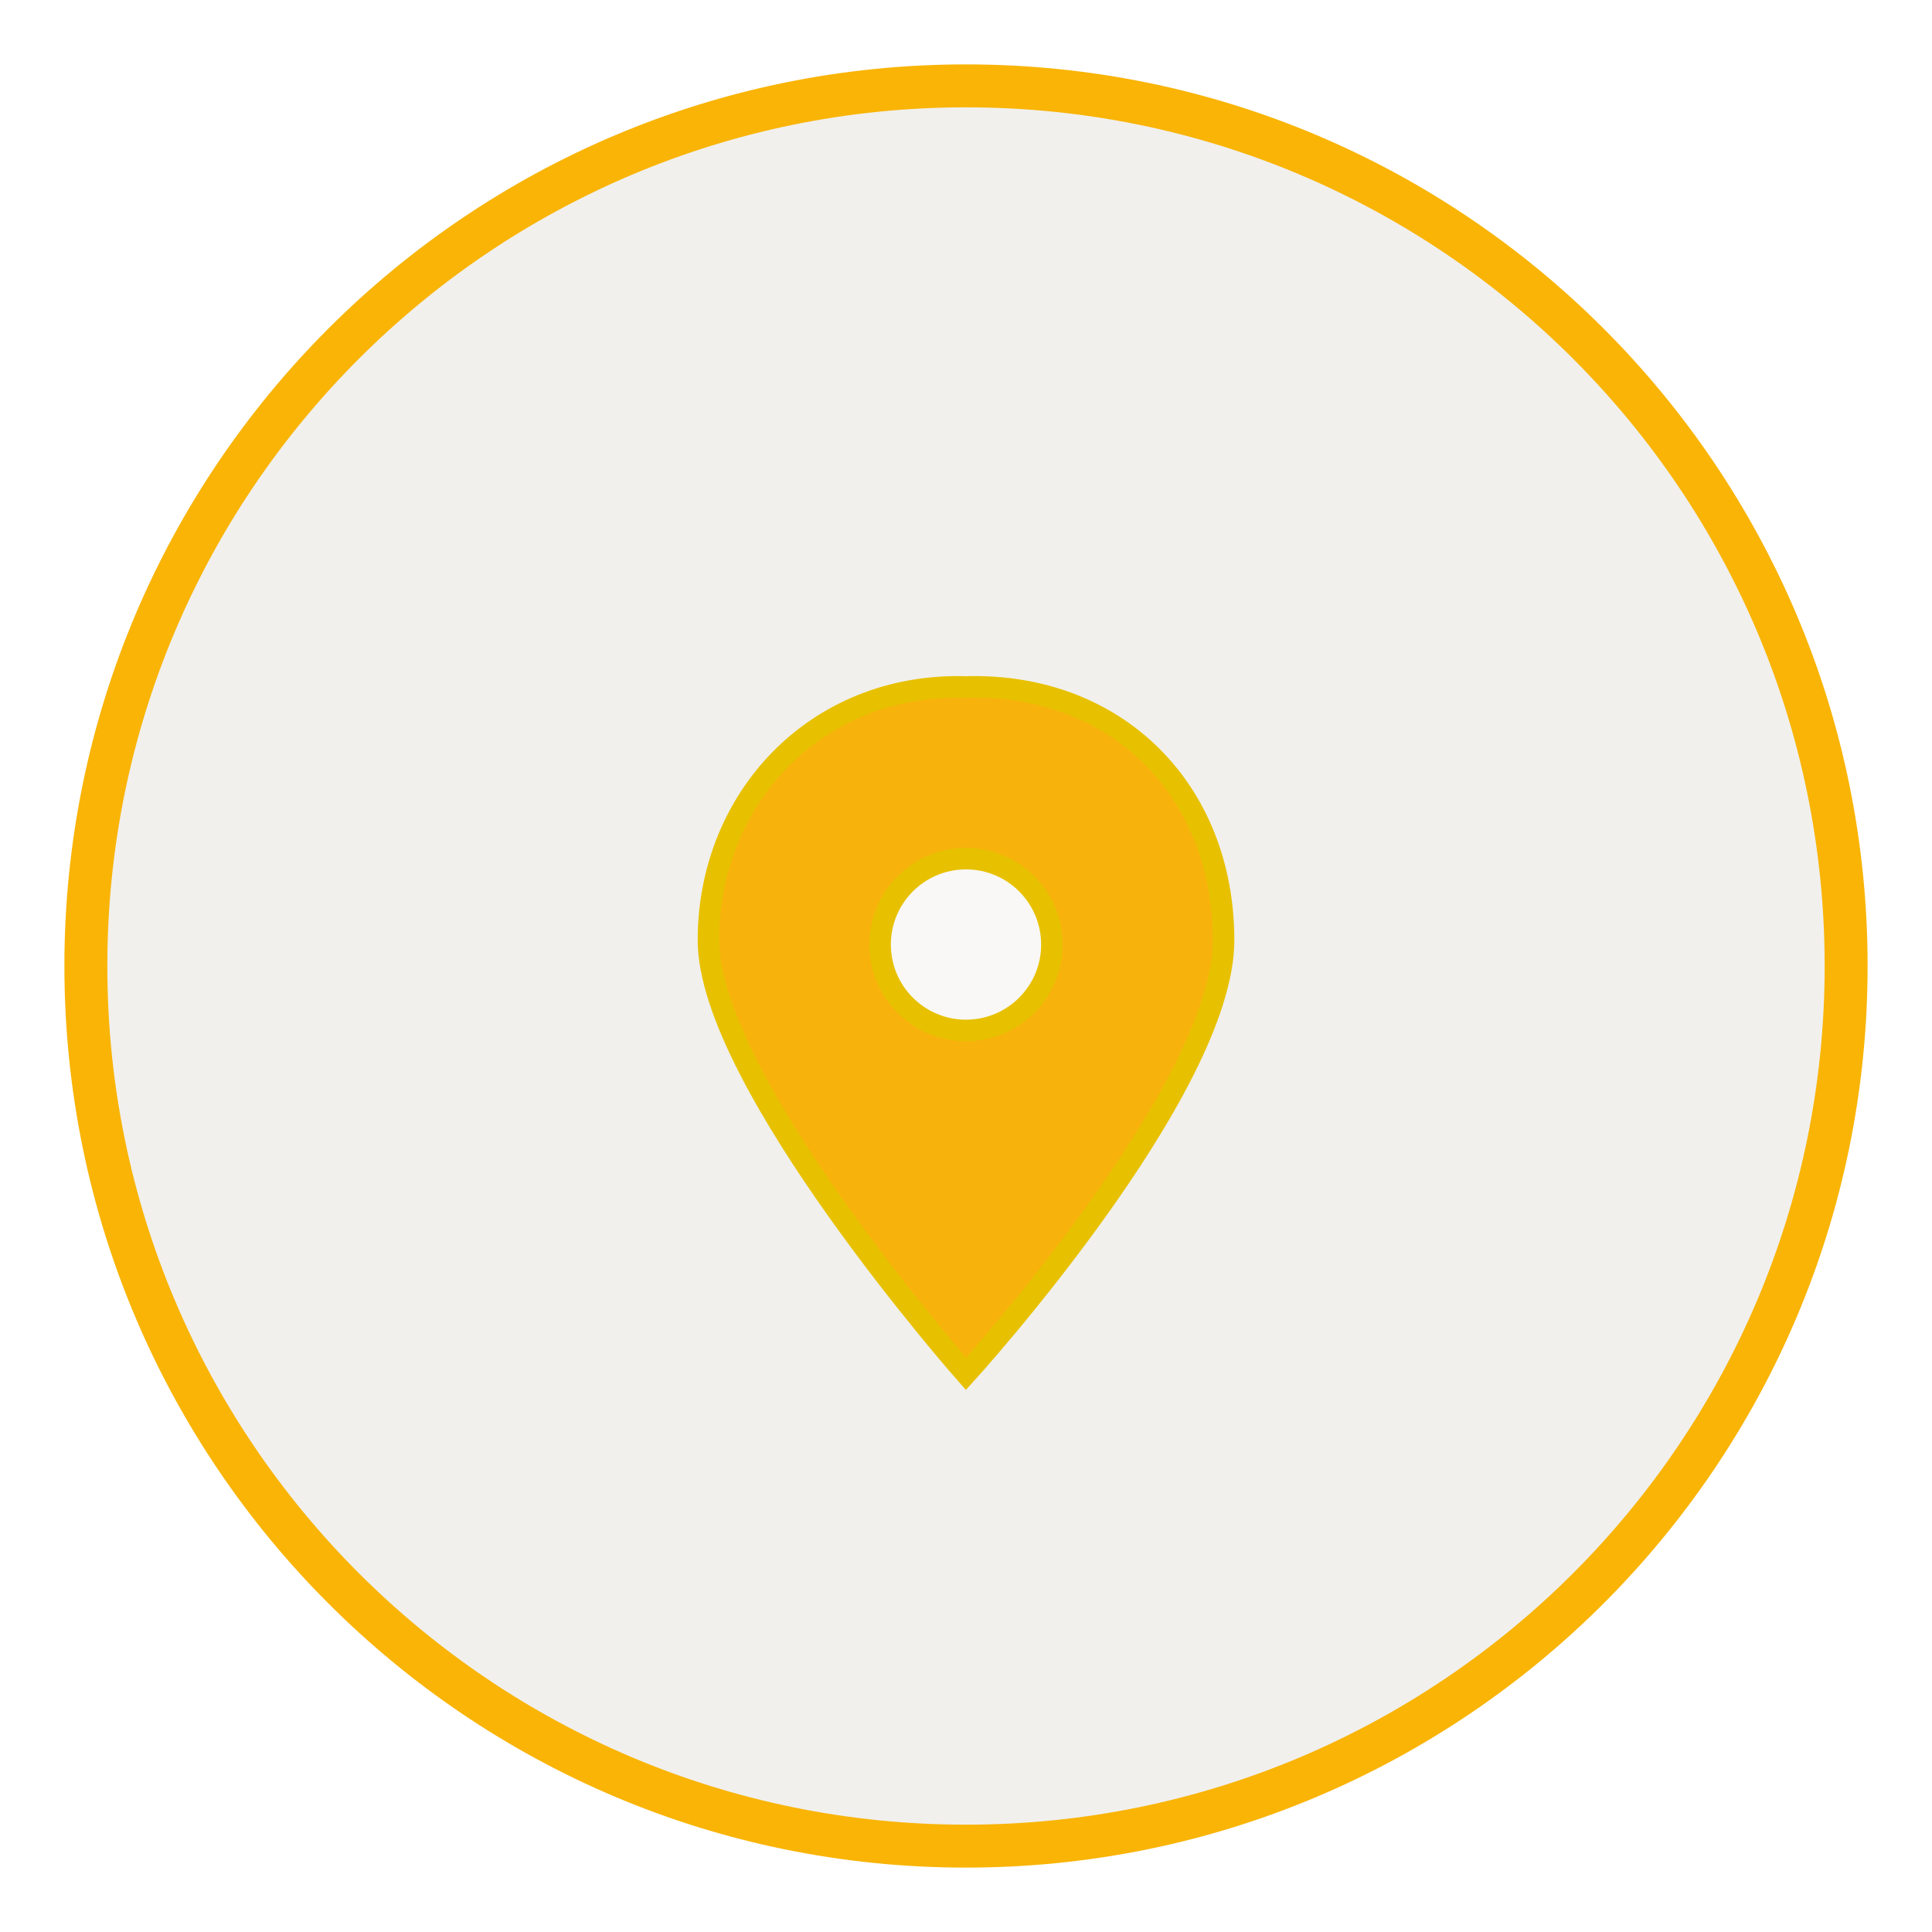
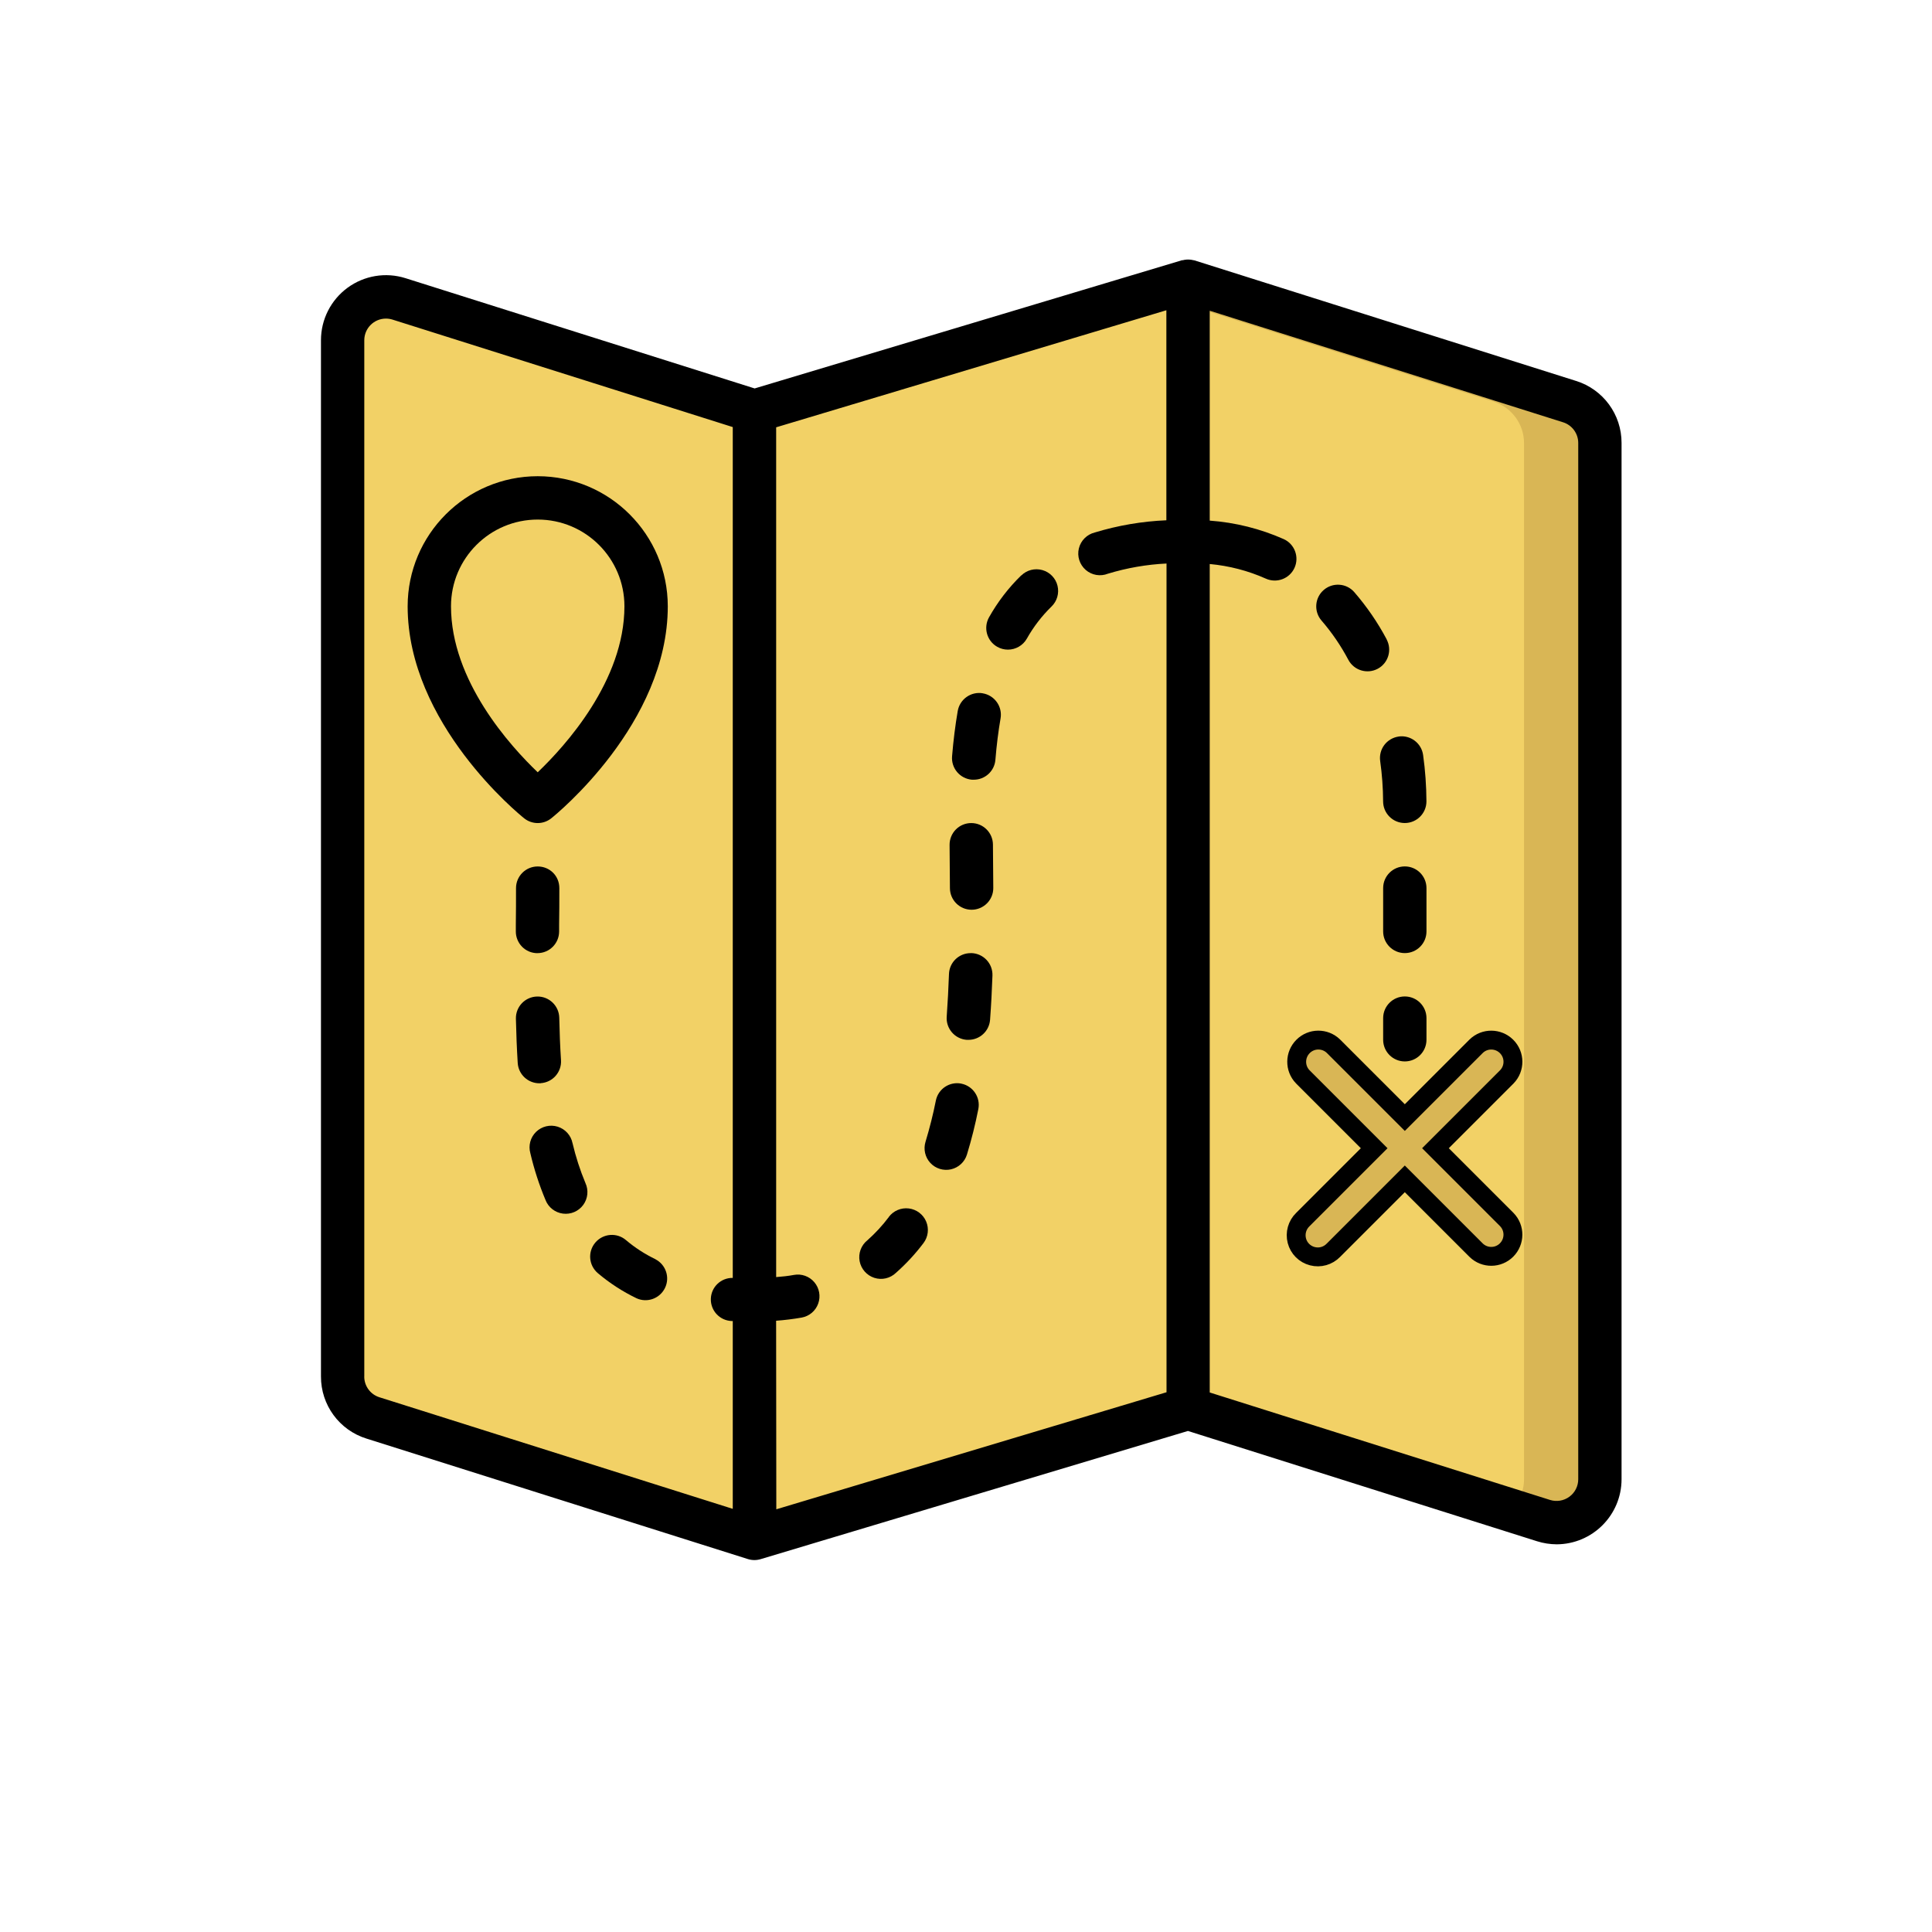
- <svg xmlns="http://www.w3.org/2000/svg" id="Layer_1" data-name="Layer 1" version="1.1" viewBox="0 0 90 90">
+ <svg xmlns="http://www.w3.org/2000/svg" id="Capa_1" version="1.1" viewBox="0 0 512 512">
  <defs>
    <style>
-       .cls-1 {
-         fill: #f7b30b;
+       .st0 {
+         stroke: #000;
+         stroke-miterlimit: 10;
+         stroke-width: 5px;
      }

-       .cls-1, .cls-2 {
-         stroke: #e7c100;
+       .st0, .st1 {
+         fill: #d9b655;
      }

-       .cls-2 {
-         fill: #f9f8f7;
-       }
- 
-       .cls-3 {
-         fill: #f1f0ed;
-         stroke: #f9b406;
-         stroke-width: 2px;
+       .st2 {
+         fill: #f2d166;
      }
    </style>
  </defs>
-   <circle class="cls-3" cx="45" cy="45" r="41" />
-   <g>
-     <path class="cls-1" d="M45,32c-7-.2-12,5.2-12,11.8s12,20.2,12,20.2c0,0,12-13.2,12-20.2s-5-12-12-11.8Z" />
-     <circle class="cls-2" cx="45" cy="44" r="4" />
+   <g id="Page-1">
+     <g id="_x30_29---Map">
+       <path id="Shape" class="st2" d="M199.94,108.97v298.73l-101.11-31.94c-4.79-1.51-8.05-5.95-8.04-10.97V90.18c0-3.66,1.74-7.1,4.69-9.27,2.95-2.17,6.76-2.8,10.25-1.7l94.21,29.76Z" />
+       <path id="Shape1" data-name="Shape" class="st2" d="M314.84,74.5v298.73l-114.9,34.47V108.97l114.9-34.47Z" />
+       <path id="Shape2" data-name="Shape" class="st2" d="M423.99,117.41v274.6c0,3.66-1.74,7.1-4.69,9.27s-6.76,2.8-10.25,1.7l-94.21-29.76V74.5l101.11,31.94c4.79,1.51,8.05,5.95,8.04,10.97Z" />
+       <path id="Shape3" data-name="Shape" class="st1" d="M413.08,106.44l-101.11-31.94v5.45l83.87,26.5c4.79,1.51,8.05,5.95,8.04,10.97v274.6c0,3.46-1.58,6.73-4.28,8.89l6.58,2.08c3.49,1.1,7.3.47,10.25-1.7s4.69-5.61,4.69-9.27V117.41c0-5.02-3.25-9.47-8.04-10.97h0Z" />
+       <path id="Shape4" data-name="Shape" class="st2" d="M171.22,160.67c0,28.72-28.72,51.7-28.72,51.7,0,0-28.72-22.98-28.72-51.7,0-15.86,12.86-28.72,28.72-28.72s28.72,12.86,28.72,28.72Z" />
+       <path id="Shape5" data-name="Shape" class="st0" d="M380.41,304.29l18.92-18.92c2.18-2.25,2.15-5.84-.07-8.05s-5.8-2.25-8.05-.07l-18.92,18.92-18.92-18.92c-2.25-2.18-5.84-2.15-8.05.07s-2.25,5.8-.07,8.05l18.92,18.92-18.92,18.92c-1.49,1.44-2.09,3.58-1.57,5.59s2.09,3.58,4.1,4.1c2.01.53,4.14-.07,5.59-1.57l18.92-18.92,18.92,18.92c2.25,2.18,5.84,2.15,8.05-.07s2.25-5.8.07-8.05l-18.92-18.92Z" />
+       <g>
+         <path id="Shape6" data-name="Shape" d="M417.67,100.95l-101.11-31.94c-.2-.06-.39-.07-.57-.11l-.3-.06c-.77-.11-1.55-.07-2.3.13h-.17l-113.23,33.97-92.53-29.22c-5.23-1.65-10.94-.7-15.36,2.54-4.42,3.25-7.04,8.4-7.04,13.89v274.63c-.03,7.54,4.86,14.22,12.06,16.46l101.11,31.94c1.1.34,2.28.34,3.38,0l113.21-33.96,92.49,29.22c1.69.54,3.46.81,5.24.82,9.49-.05,17.16-7.74,17.18-17.23V117.39c.02-7.53-4.86-14.19-12.05-16.44ZM96.54,364.8V90.17c0-3.17,2.57-5.74,5.74-5.74.59,0,1.18.09,1.75.27l90.16,28.48v225.48c-3.13-.06-5.72,2.41-5.81,5.54s2.35,5.75,5.47,5.88h.34v49.78l-93.64-29.57c-2.39-.75-4.02-2.97-4.02-5.48h0ZM205.69,350.01c2.27-.17,4.54-.45,6.78-.84,2.02-.37,3.69-1.79,4.37-3.73.69-1.93.29-4.09-1.04-5.65s-3.39-2.3-5.41-1.92c-1.49.28-3.08.45-4.7.57V113.24l103.41-31.02v55.66c-6.43.27-12.8,1.36-18.96,3.23-2.09.51-3.72,2.14-4.23,4.23-.51,2.09.2,4.29,1.82,5.7s3.9,1.79,5.9.99c5.04-1.53,10.25-2.44,15.51-2.69v219.62l-103.41,31.02-.05-49.97ZM418.25,392.02c0,1.83-.87,3.55-2.35,4.63-1.47,1.08-3.38,1.4-5.12.85l-90.19-28.48v-219.55c5.13.47,10.15,1.77,14.86,3.87,2.89,1.31,6.3.03,7.61-2.86s.03-6.3-2.86-7.61c-6.2-2.75-12.84-4.41-19.61-4.9v-55.63l93.64,29.57c2.39.75,4.02,2.97,4.02,5.48v274.63Z" />
+         <path id="Shape7" data-name="Shape" d="M142.39,252.59h.04c3.16,0,5.72-2.55,5.74-5.7v-1.66c.06-3.3.06-6.6.06-9.87s-2.57-5.74-5.74-5.74-5.74,2.57-5.74,5.74,0,6.51-.05,9.77v1.67c-.02,1.52.58,2.99,1.64,4.08s2.52,1.71,4.05,1.72h0Z" />
+         <path id="Shape8" data-name="Shape" d="M143.3,287.05c1.52-.1,2.94-.79,3.95-1.94s1.52-2.64,1.42-4.16c-.24-3.69-.38-7.47-.46-11.24-.07-3.17-2.69-5.69-5.87-5.62-3.17.07-5.69,2.69-5.62,5.87.09,3.98.24,7.89.48,11.74.19,3.03,2.71,5.38,5.74,5.38.13-.01.23-.01.36-.01Z" />
+         <path id="Shape9" data-name="Shape" d="M151.72,302.94c-.41-2.06-1.92-3.73-3.94-4.36-2.01-.62-4.2-.09-5.71,1.37-1.51,1.47-2.09,3.64-1.52,5.67.99,4.24,2.34,8.39,4.02,12.4.76,1.95,2.53,3.33,4.61,3.6s4.14-.61,5.38-2.3,1.46-3.92.58-5.82c-1.43-3.43-2.57-6.96-3.42-10.58Z" />
+         <path id="Shape10" data-name="Shape" d="M173.72,333.71c-2.81-1.35-5.45-3.05-7.83-5.07-2.41-2.06-6.04-1.78-8.11.64s-1.78,6.04.64,8.11c3.13,2.65,6.59,4.89,10.28,6.67,2.84,1.28,6.17.06,7.53-2.74s.23-6.17-2.53-7.6h.02Z" />
+         <path id="Shape11" data-name="Shape" d="M235.56,322.51c-1.69,2.25-3.6,4.32-5.71,6.19-1.64,1.32-2.43,3.45-2.04,5.52s1.88,3.77,3.89,4.42,4.21.14,5.74-1.33c2.69-2.38,5.14-5.02,7.3-7.89,1.24-1.64,1.5-3.82.7-5.71s-2.56-3.21-4.6-3.46c-2.04-.25-4.06.61-5.3,2.25h.02Z" />
+         <path id="Shape12" data-name="Shape" d="M254.77,287.17c-3.11-.62-6.14,1.39-6.76,4.5-.73,3.68-1.65,7.32-2.74,10.92-.6,1.96-.11,4.1,1.28,5.6s3.49,2.15,5.49,1.69c2-.46,3.61-1.95,4.21-3.91,1.21-3.97,2.22-7.99,3.02-12.06.61-3.1-1.41-6.11-4.5-6.73h0Z" />
+         <path id="Shape13" data-name="Shape" d="M257.44,252.59h-.21c-3.1,0-5.64,2.45-5.74,5.54-.14,3.75-.33,7.51-.6,11.27-.12,1.52.38,3.03,1.38,4.19s2.42,1.87,3.94,1.98h.43c3.02,0,5.52-2.32,5.74-5.33.29-3.89.49-7.81.63-11.71.05-1.53-.5-3.01-1.55-4.13s-2.49-1.77-4.02-1.82h0Z" />
+         <path id="Shape14" data-name="Shape" d="M257.39,218.12c-1.53,0-3,.61-4.07,1.69s-1.68,2.55-1.67,4.08l.09,11.49c.02,3.16,2.59,5.71,5.74,5.71h.03c1.52,0,2.98-.62,4.06-1.7,1.07-1.08,1.67-2.55,1.66-4.07l-.09-11.49c-.02-3.16-2.59-5.71-5.74-5.71h0Z" />
+         <path id="Shape15" data-name="Shape" d="M260.45,183.73c-3.12-.54-6.09,1.56-6.64,4.68-.64,3.73-1.15,7.76-1.5,12-.13,1.52.35,3.03,1.34,4.2s2.4,1.89,3.92,2.02h.48c3,.01,5.5-2.29,5.74-5.27.32-3.89.78-7.59,1.37-10.98.26-1.5-.09-3.05-.98-4.3s-2.23-2.09-3.73-2.34h0Z" />
+         <path id="Shape16" data-name="Shape" d="M270.63,152.49c-3.36,3.27-6.22,7-8.52,11.09-1.56,2.76-.59,6.27,2.17,7.83.86.49,1.83.75,2.83.75,2.07,0,3.99-1.11,5.01-2.91,1.76-3.13,3.96-5.99,6.53-8.5,1.48-1.42,2.09-3.53,1.6-5.53s-2.02-3.58-4-4.14-4.11-.03-5.58,1.41h-.03Z" />
+         <path id="Shape17" data-name="Shape" d="M367.49,169.45c-2.39-4.5-5.28-8.71-8.62-12.56-2.09-2.37-5.71-2.6-8.09-.52-2.38,2.08-2.63,5.69-.57,8.08,2.76,3.19,5.15,6.69,7.12,10.42,1.5,2.8,4.98,3.85,7.78,2.36s3.85-4.98,2.36-7.78h.01Z" />
+         <path id="Shape18" data-name="Shape" d="M370.67,195.19c-1.51.21-2.88,1.01-3.8,2.22s-1.32,2.75-1.11,4.26c.5,3.55.76,7.12.78,10.7,0,3.17,2.57,5.74,5.74,5.74s5.74-2.57,5.74-5.74c-.02-4.11-.31-8.21-.88-12.28-.43-3.14-3.33-5.34-6.47-4.91h0Z" />
+         <path id="Shape19" data-name="Shape" d="M372.29,229.61c-3.17,0-5.74,2.57-5.74,5.74v11.49c0,3.17,2.57,5.74,5.74,5.74s5.74-2.57,5.74-5.74v-11.49c0-3.17-2.57-5.74-5.74-5.74Z" />
+         <path id="Shape20" data-name="Shape" d="M372.29,264.07c-3.17,0-5.74,2.57-5.74,5.74v5.74c0,3.17,2.57,5.74,5.74,5.74s5.74-2.57,5.74-5.74v-5.74c0-3.17-2.57-5.74-5.74-5.74Z" />
+         <path id="Shape21" data-name="Shape" d="M142.5,126.2c-19.03.02-34.45,15.44-34.47,34.47,0,31.13,29.62,55.18,30.88,56.19,2.1,1.68,5.08,1.68,7.18,0,1.26-1.01,30.88-25.06,30.88-56.19-.02-19.03-15.44-34.45-34.47-34.47ZM142.5,204.66c-7.26-6.93-22.98-24.24-22.98-43.99,0-12.69,10.29-22.98,22.98-22.98s22.98,10.29,22.98,22.98c0,19.76-15.72,37.06-22.98,43.99Z" />
+       </g>
+     </g>
  </g>
</svg>
